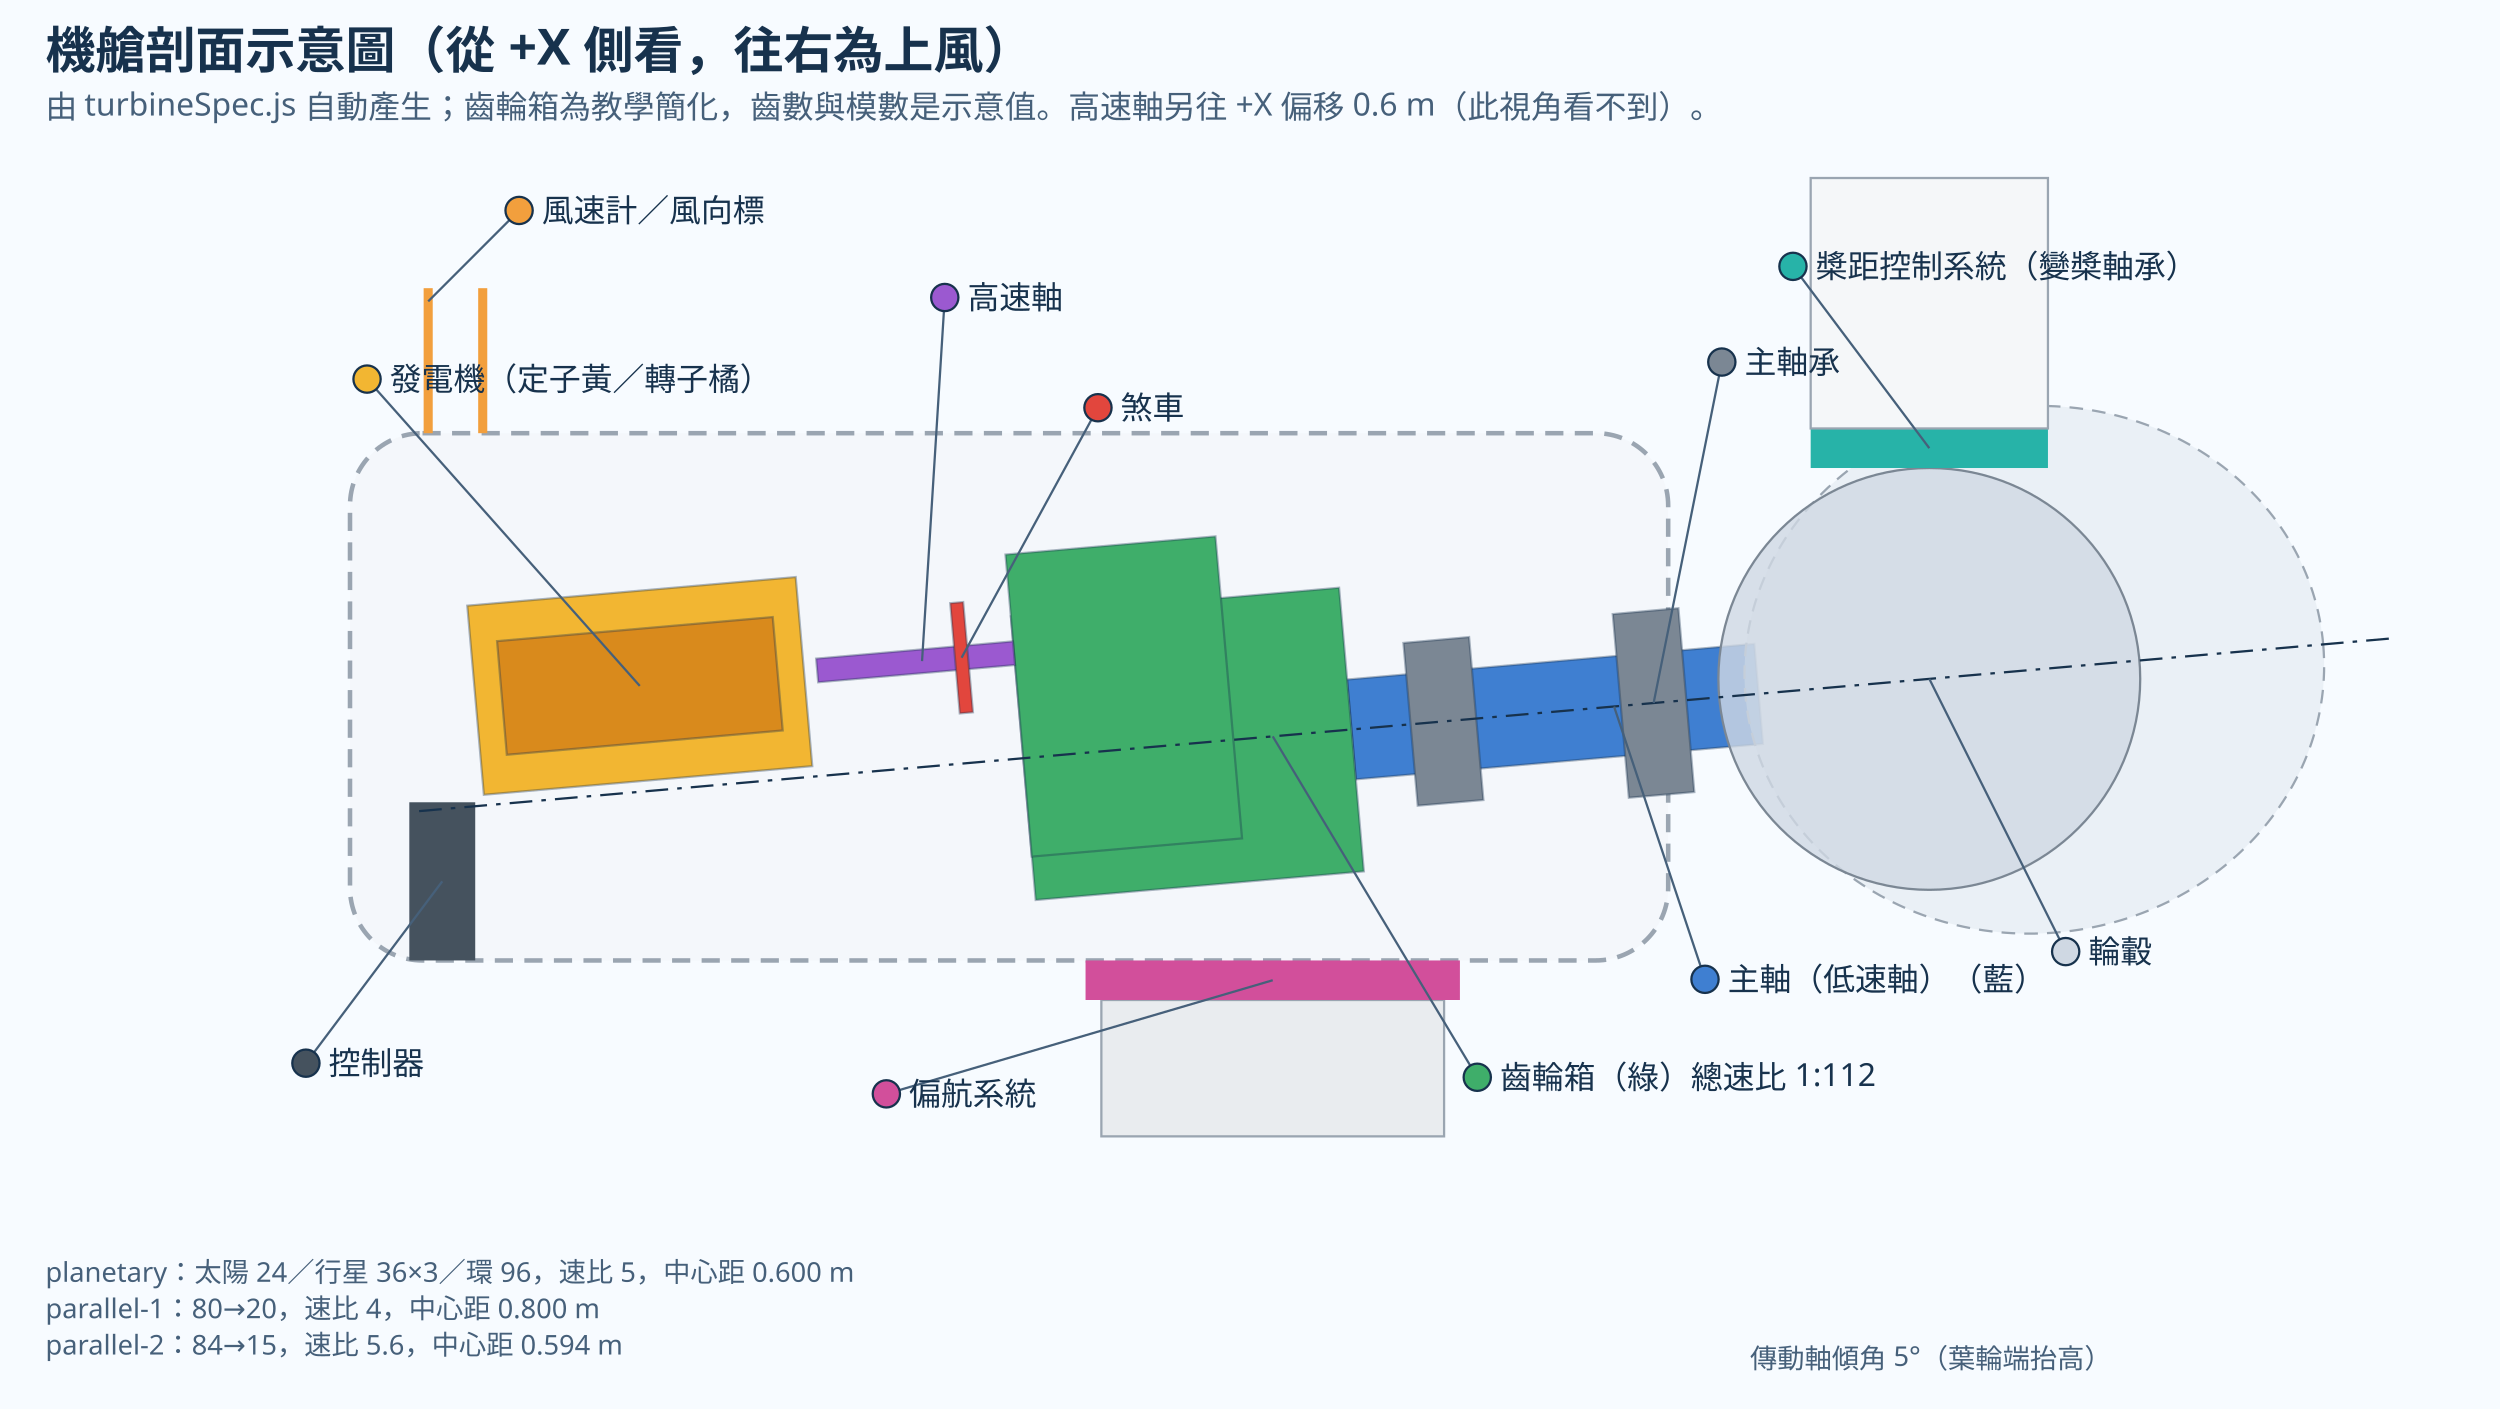
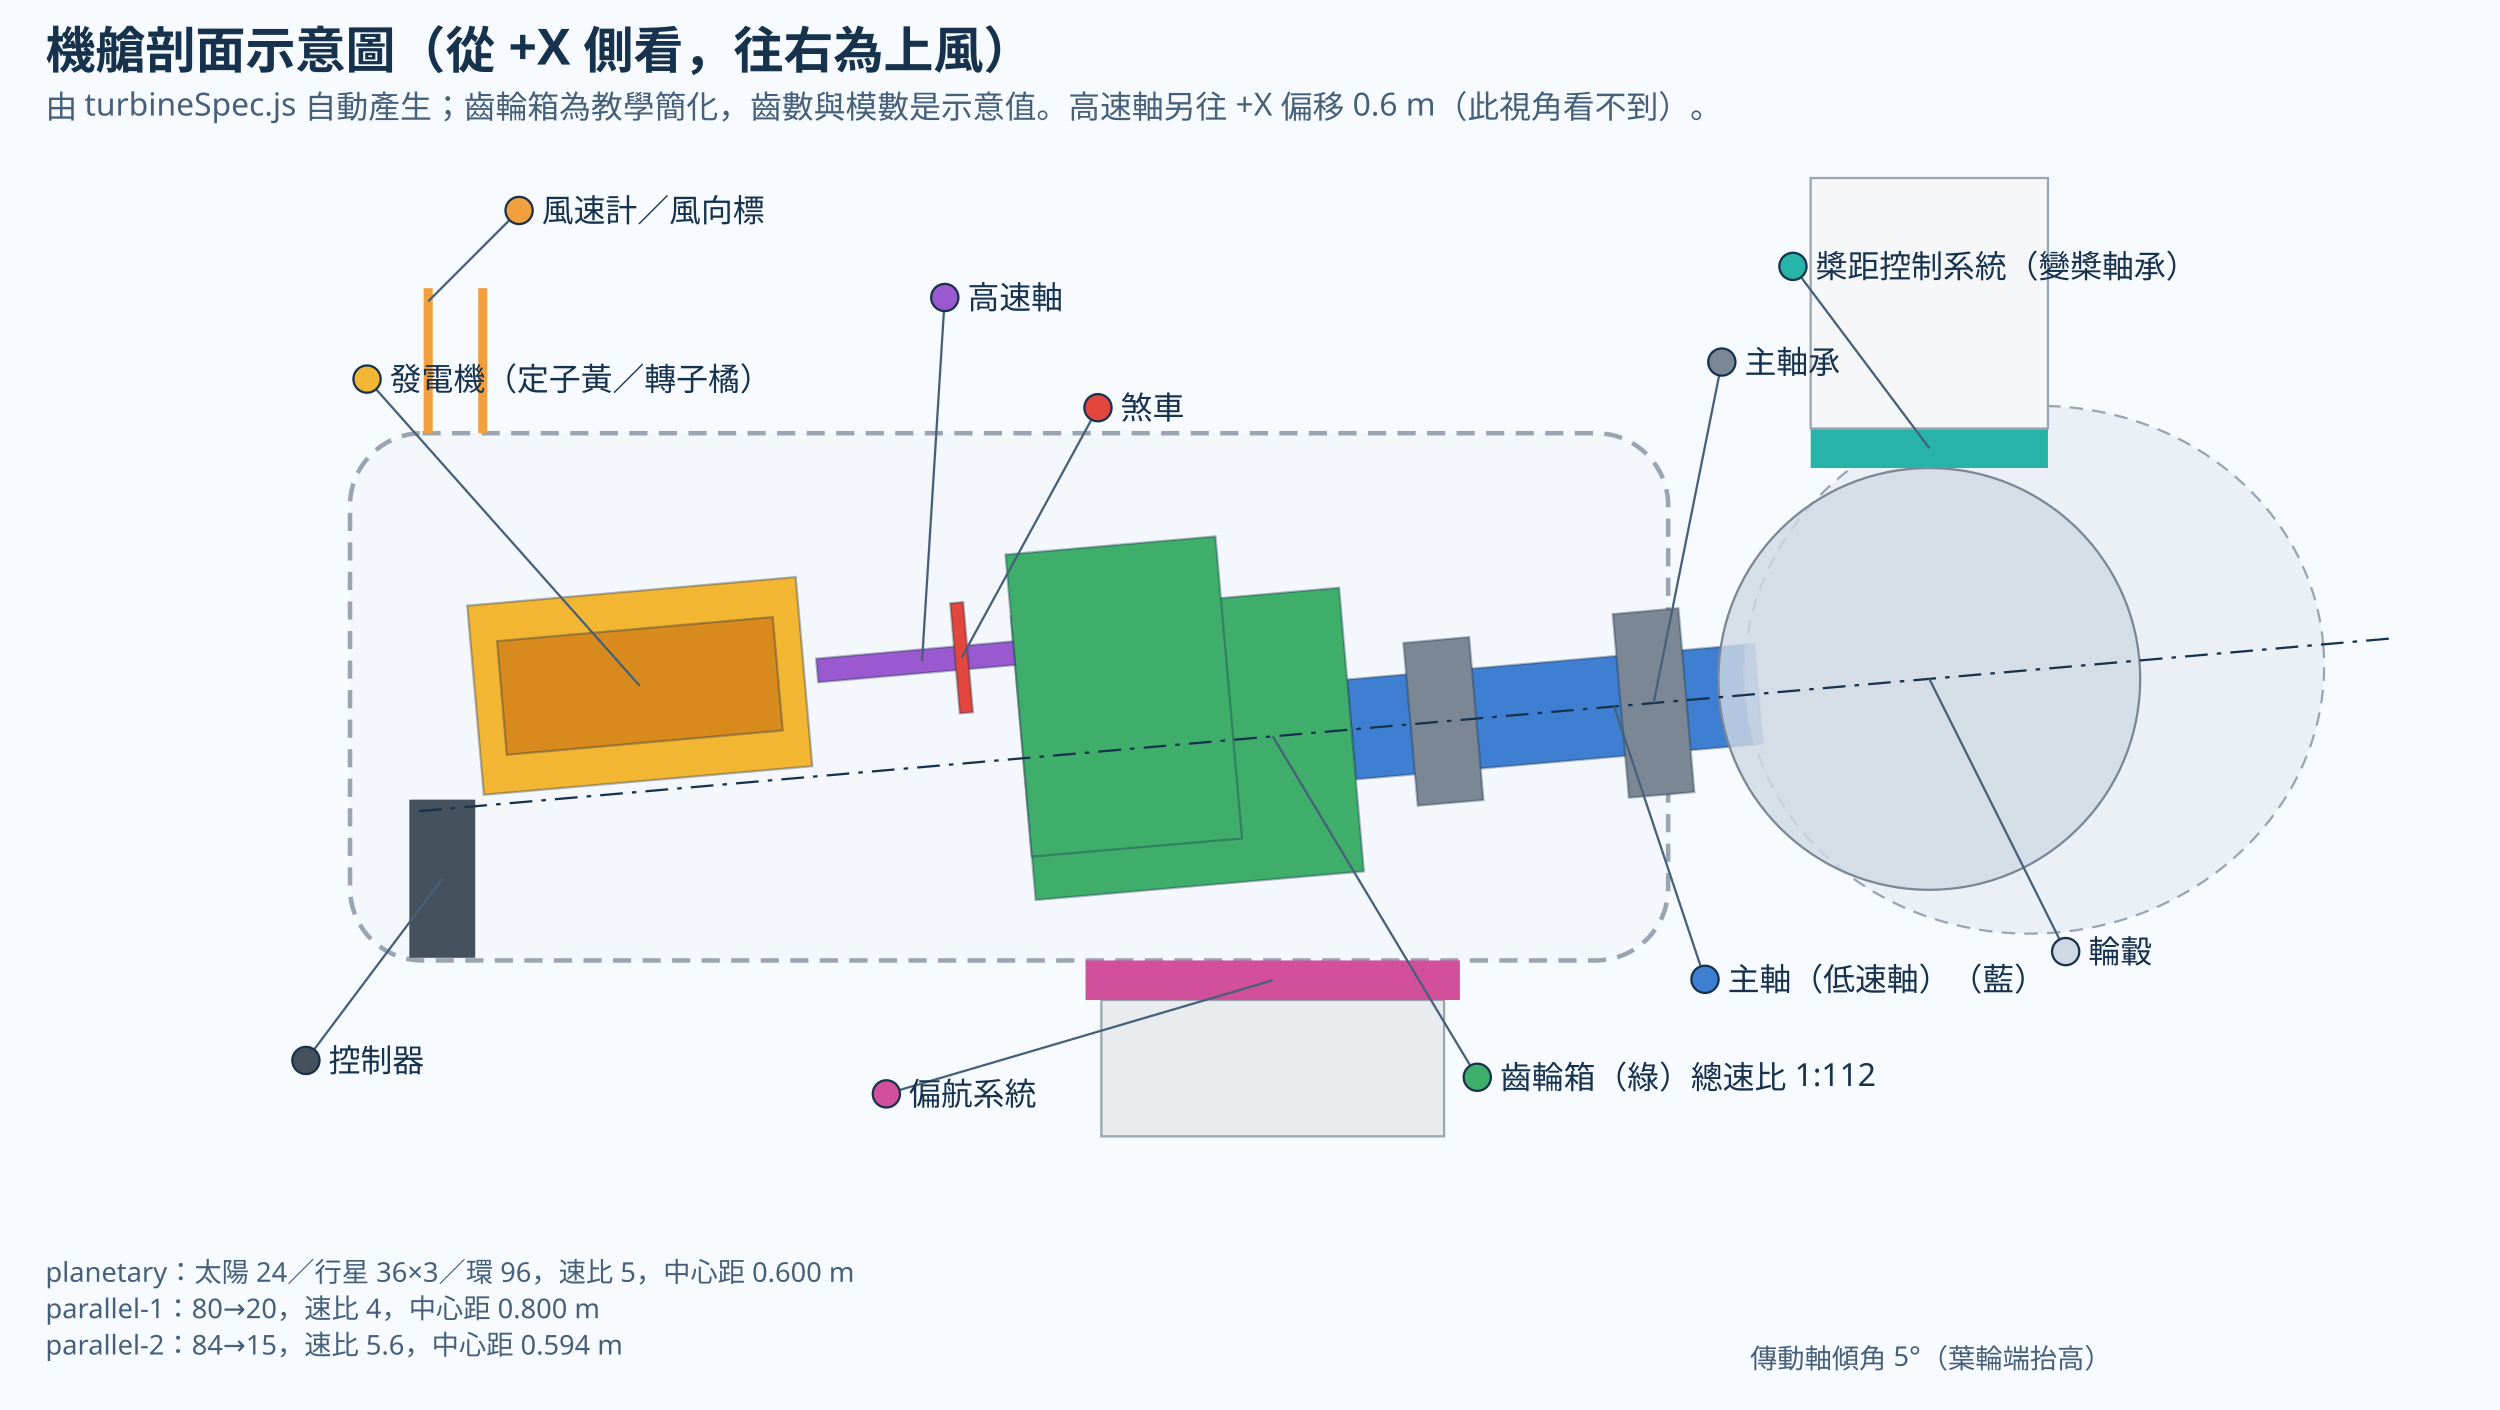
<svg xmlns="http://www.w3.org/2000/svg" viewBox="0 0 1100 620" font-family="Noto Sans TC, PingFang TC, Microsoft JhengHei, sans-serif" font-size="14">
  <rect width="1100" height="620" fill="#f7fbff" />
  <text x="20" y="30" font-size="22" font-weight="700" fill="#17324d">機艙剖面示意圖（從 +X 側看，往右為上風）</text>
  <text x="20" y="52" fill="#46607a">由 turbineSpec.js 自動產生；齒輪箱為教學簡化，齒數與模數是示意值。高速軸另往 +X 偏移 0.6 m（此視角看不到）。</text>
  <rect x="154" y="190.6" width="580" height="232" rx="31.9" fill="#eef1f4" fill-opacity="0.35" stroke="#9aa5b1" stroke-width="2" stroke-dasharray="8 5" />
  <rect x="484.6" y="440" width="150.8" height="60" fill="#e9ecef" stroke="#9aa5b1" />
  <rect x="477.64" y="422.6" width="164.72" height="17.4" fill="#d24f9b" />
  <polygon points="596.6,342.9 592.7,299 771.9,283.3 775.7,327.3" fill="#3f7fd1" stroke="#17324d" stroke-opacity="0.35" />
  <polygon points="716.7,351 709.6,270.2 738.5,267.6 745.5,348.5" fill="#7b8794" stroke="#17324d" stroke-opacity="0.35" />
  <polygon points="623.8,354.5 617.5,282.9 646.4,280.3 652.7,352" fill="#7b8794" stroke="#17324d" stroke-opacity="0.35" />
  <polygon points="455.7,396 444.8,271.2 589.2,258.6 600.1,383.4" fill="#3fae6a" stroke="#17324d" stroke-opacity="0.35" />
  <polygon points="454,376.9 442.4,244 534.8,236 546.5,368.9" fill="#3fae6a" stroke="#17324d" stroke-opacity="0.35" />
  <polygon points="360,300.2 359.1,289.8 445.7,282.2 446.6,292.6" fill="#9b59d0" stroke="#17324d" stroke-opacity="0.35" />
  <polygon points="422.3,313.9 418.1,265.4 423.8,264.9 428.1,313.4" fill="#e2463d" stroke="#17324d" stroke-opacity="0.35" />
  <polygon points="212.9,349.7 205.6,266.5 350.1,253.9 357.4,337.1" fill="#f2b632" stroke="#17324d" stroke-opacity="0.35" />
  <polygon points="223,332.1 218.7,282.1 340,271.5 344.4,321.4" fill="#d98a1c" stroke="#17324d" stroke-opacity="0.35" />
-   <rect x="180.1" y="353" width="29" height="69.6" fill="#45525e" />
+   <rect x="180.1" y="351.84" width="29" height="69.6" fill="#45525e" />
  <ellipse cx="895.1" cy="294.7" rx="127.6" ry="116" transform="rotate(-5 895.1 294.7)" fill="#dfe7ef" fill-opacity="0.5" stroke="#9aa5b1" stroke-dasharray="6 4" />
  <circle cx="848.896" cy="298.725" r="92.8" fill="#cfd8e3" fill-opacity="0.8" stroke="#7b8794" />
  <rect x="796.696" y="188.525" width="104.4" height="17.4" fill="#27b3a8" />
  <rect x="796.696" y="78.325" width="104.4" height="110.2" fill="#f5f7f9" stroke="#9aa5b1" />
  <line x1="188.4" y1="190.6" x2="188.4" y2="126.8" stroke="#f29f3d" stroke-width="4" />
  <line x1="212.4" y1="190.6" x2="212.4" y2="126.8" stroke="#f29f3d" stroke-width="4" />
  <line x1="184.4" y1="356.9" x2="1051.1" y2="281" stroke="#17324d" stroke-dasharray="10 4 2 4" />
  <line x1="710.2" y1="310.9" x2="750.2" y2="430.9" stroke="#46607a" />
  <circle cx="750.2" cy="430.9" r="6" fill="#3f7fd1" stroke="#17324d" />
  <text x="760.2" y="435.9" fill="#17324d">主軸（低速軸）（藍）</text>
  <line x1="727.6" y1="309.3" x2="757.6" y2="159.3" stroke="#46607a" />
  <circle cx="757.6" cy="159.3" r="6" fill="#7b8794" stroke="#17324d" />
  <text x="767.6" y="164.3" fill="#17324d">主軸承</text>
  <line x1="560" y1="324" x2="650" y2="474" stroke="#46607a" />
  <circle cx="650" cy="474" r="6" fill="#3fae6a" stroke="#17324d" />
  <text x="660" y="479" fill="#17324d">齒輪箱（綠）總速比 1:112</text>
  <line x1="405.7" y1="290.9" x2="415.7" y2="130.9" stroke="#46607a" />
  <circle cx="415.7" cy="130.9" r="6" fill="#9b59d0" stroke="#17324d" />
  <text x="425.7" y="135.9" fill="#17324d">高速軸</text>
  <line x1="423.1" y1="289.4" x2="483.1" y2="179.4" stroke="#46607a" />
  <circle cx="483.1" cy="179.4" r="6" fill="#e2463d" stroke="#17324d" />
  <text x="493.1" y="184.4" fill="#17324d">煞車</text>
  <line x1="281.5" y1="301.8" x2="161.5" y2="166.8" stroke="#46607a" />
  <circle cx="161.5" cy="166.8" r="6" fill="#f2b632" stroke="#17324d" />
  <text x="171.5" y="171.8" fill="#17324d">發電機（定子黃／轉子橘）</text>
-   <line x1="194.6" y1="387.8" x2="134.6" y2="467.8" stroke="#46607a" />
-   <circle cx="134.6" cy="467.8" r="6" fill="#45525e" stroke="#17324d" />
-   <text x="144.6" y="472.8" fill="#17324d">控制器</text>
+   <line x1="194.6" y1="386.6" x2="134.6" y2="466.6" stroke="#46607a" />
+   <circle cx="134.6" cy="466.6" r="6" fill="#45525e" stroke="#17324d" />
+   <text x="144.6" y="471.6" fill="#17324d">控制器</text>
  <line x1="560" y1="431.3" x2="390" y2="481.3" stroke="#46607a" />
  <circle cx="390" cy="481.3" r="6" fill="#d24f9b" stroke="#17324d" />
  <text x="400" y="486.3" fill="#17324d">偏航系統</text>
  <line x1="848.9" y1="197.2" x2="788.9" y2="117.2" stroke="#46607a" />
  <circle cx="788.9" cy="117.2" r="6" fill="#27b3a8" stroke="#17324d" />
  <text x="798.9" y="122.2" fill="#17324d">槳距控制系統（變槳軸承）</text>
  <line x1="848.9" y1="298.7" x2="908.9" y2="418.7" stroke="#46607a" />
  <circle cx="908.9" cy="418.7" r="6" fill="#cfd8e3" stroke="#17324d" />
  <text x="918.9" y="423.7" fill="#17324d">輪轂</text>
  <line x1="188.4" y1="132.6" x2="228.4" y2="92.6" stroke="#46607a" />
  <circle cx="228.4" cy="92.6" r="6" fill="#f29f3d" stroke="#17324d" />
  <text x="238.4" y="97.6" fill="#17324d">風速計／風向標</text>
  <g fill="#46607a" font-size="12">
    <text x="20" y="564">planetary：太陽 24／行星 36×3／環 96，速比 5，中心距 0.600 m</text>
    <text x="20" y="580">parallel-1：80→20，速比 4，中心距 0.800 m</text>
    <text x="20" y="596">parallel-2：84→15，速比 5.6，中心距 0.594 m</text>
  </g>
  <text x="770" y="602" fill="#46607a" font-size="12">傳動軸傾角 5°（葉輪端抬高）</text>
</svg>
